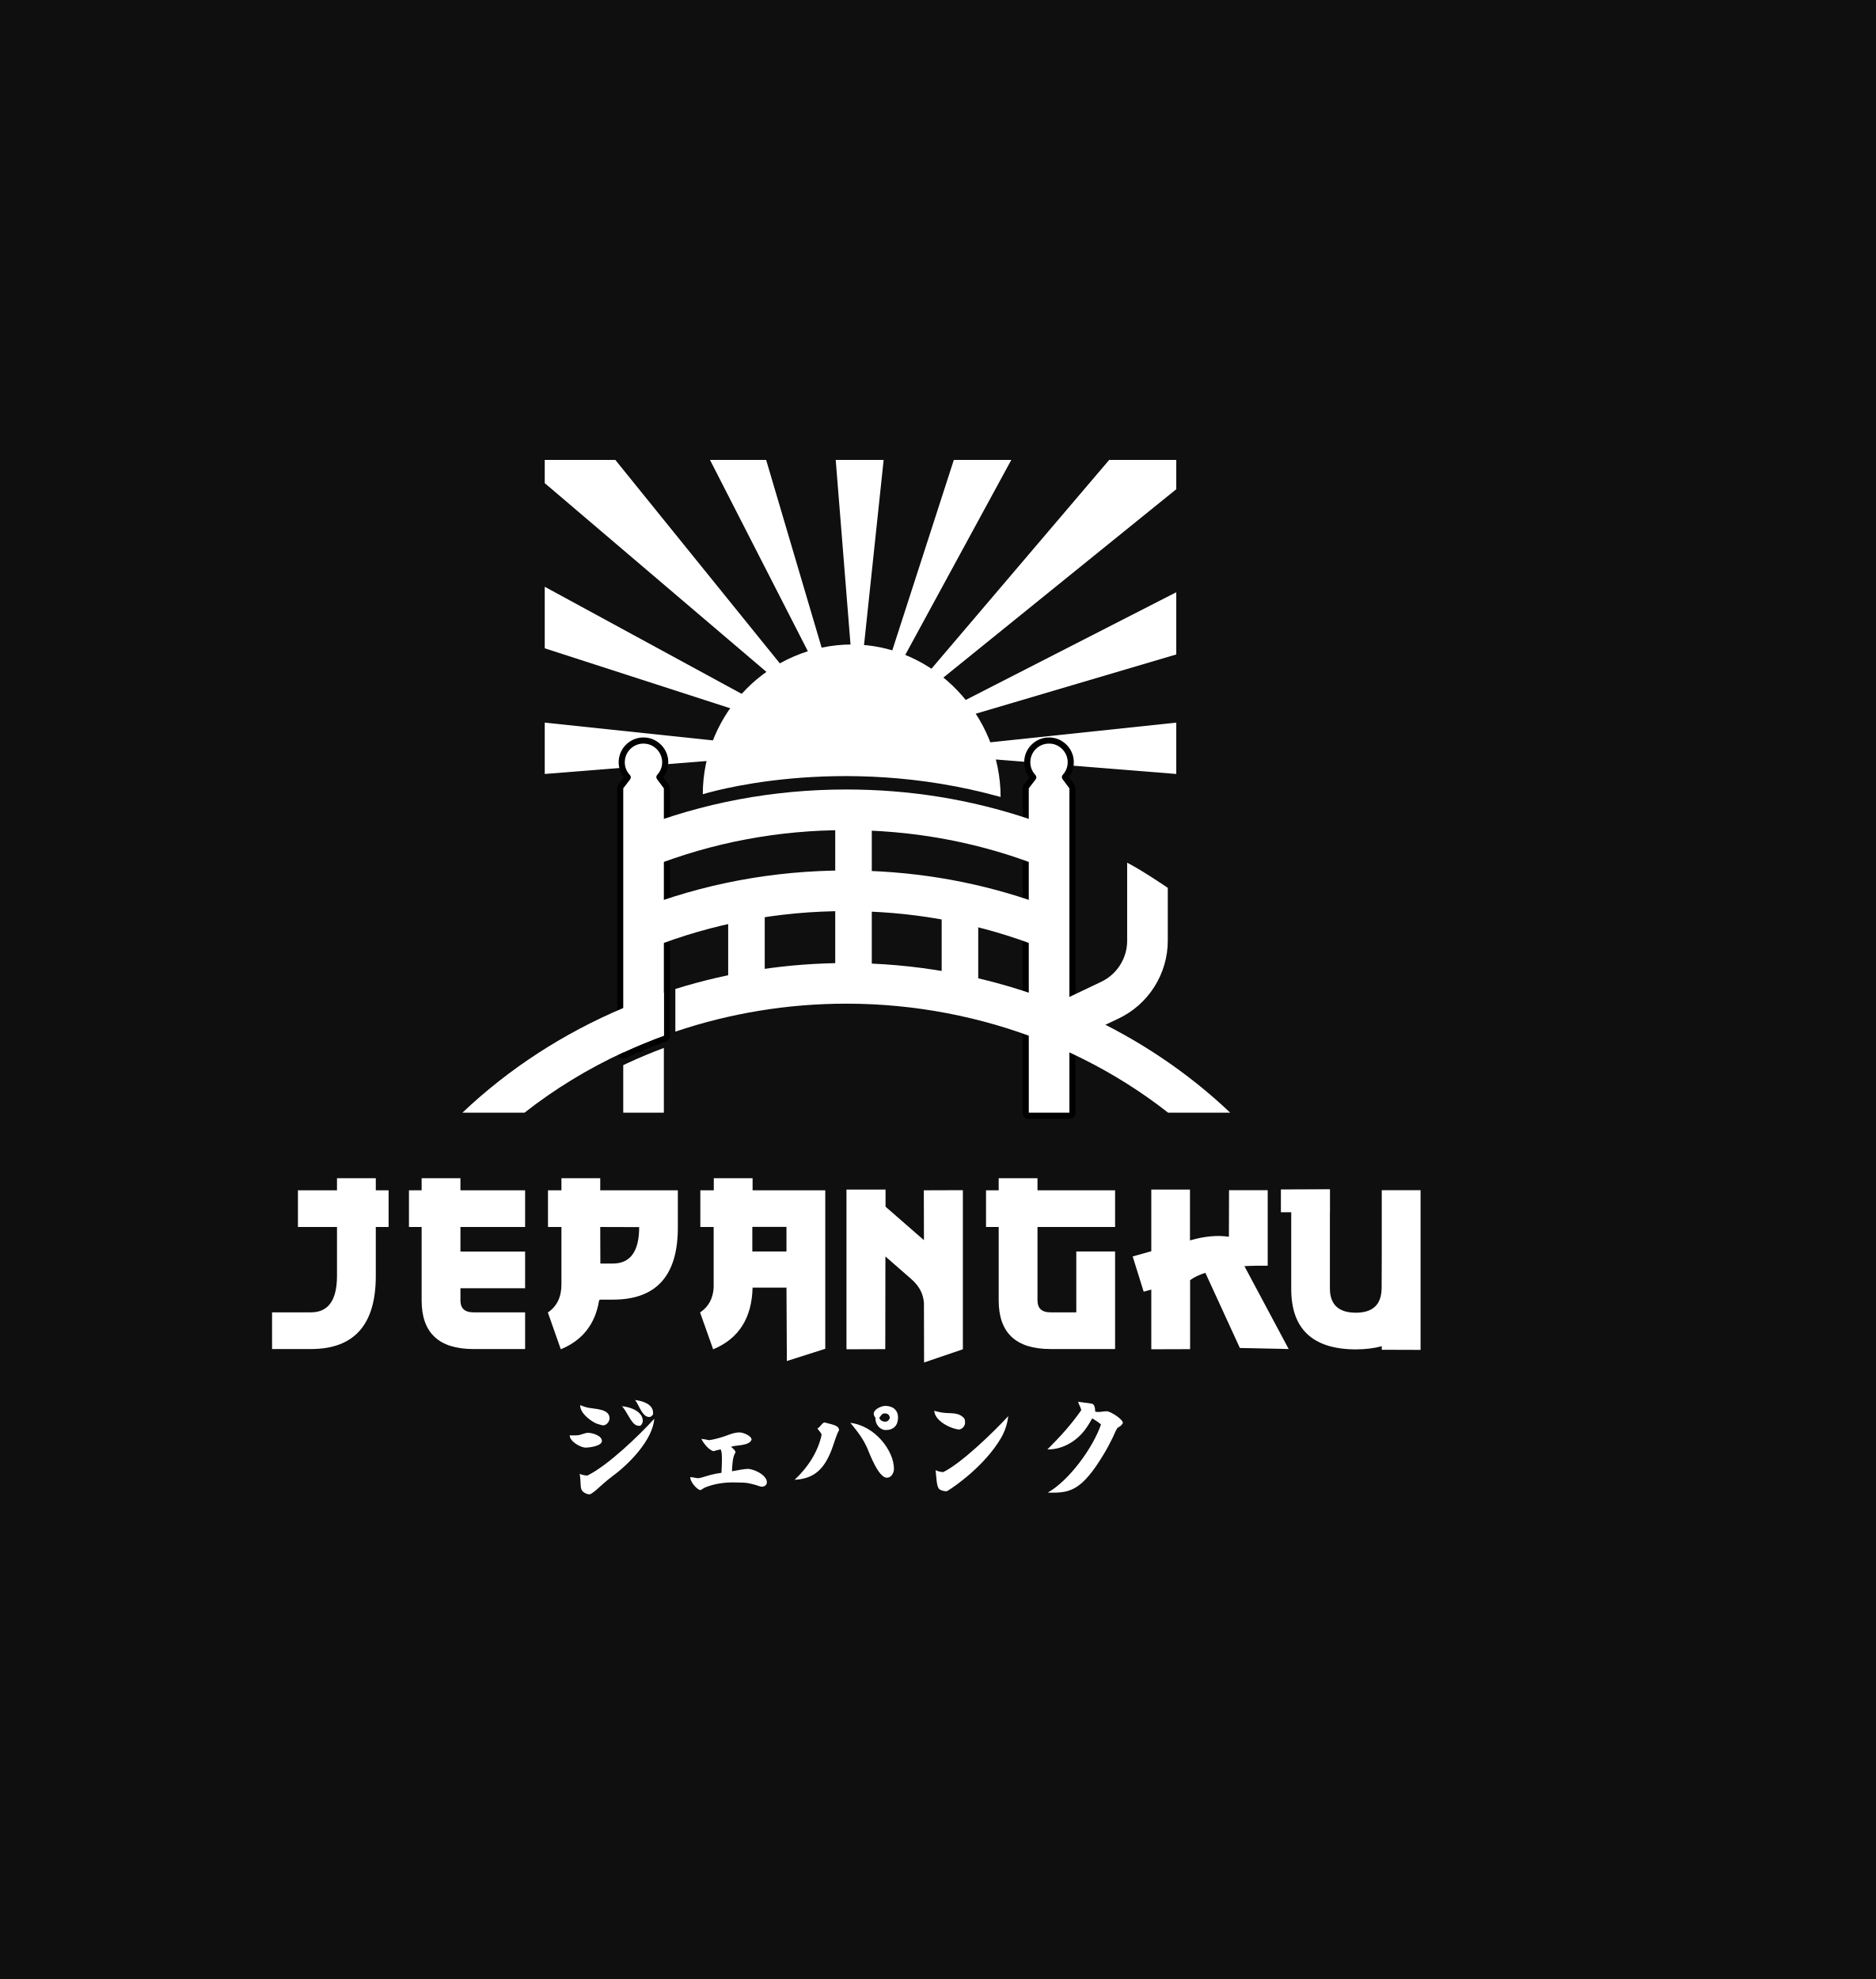
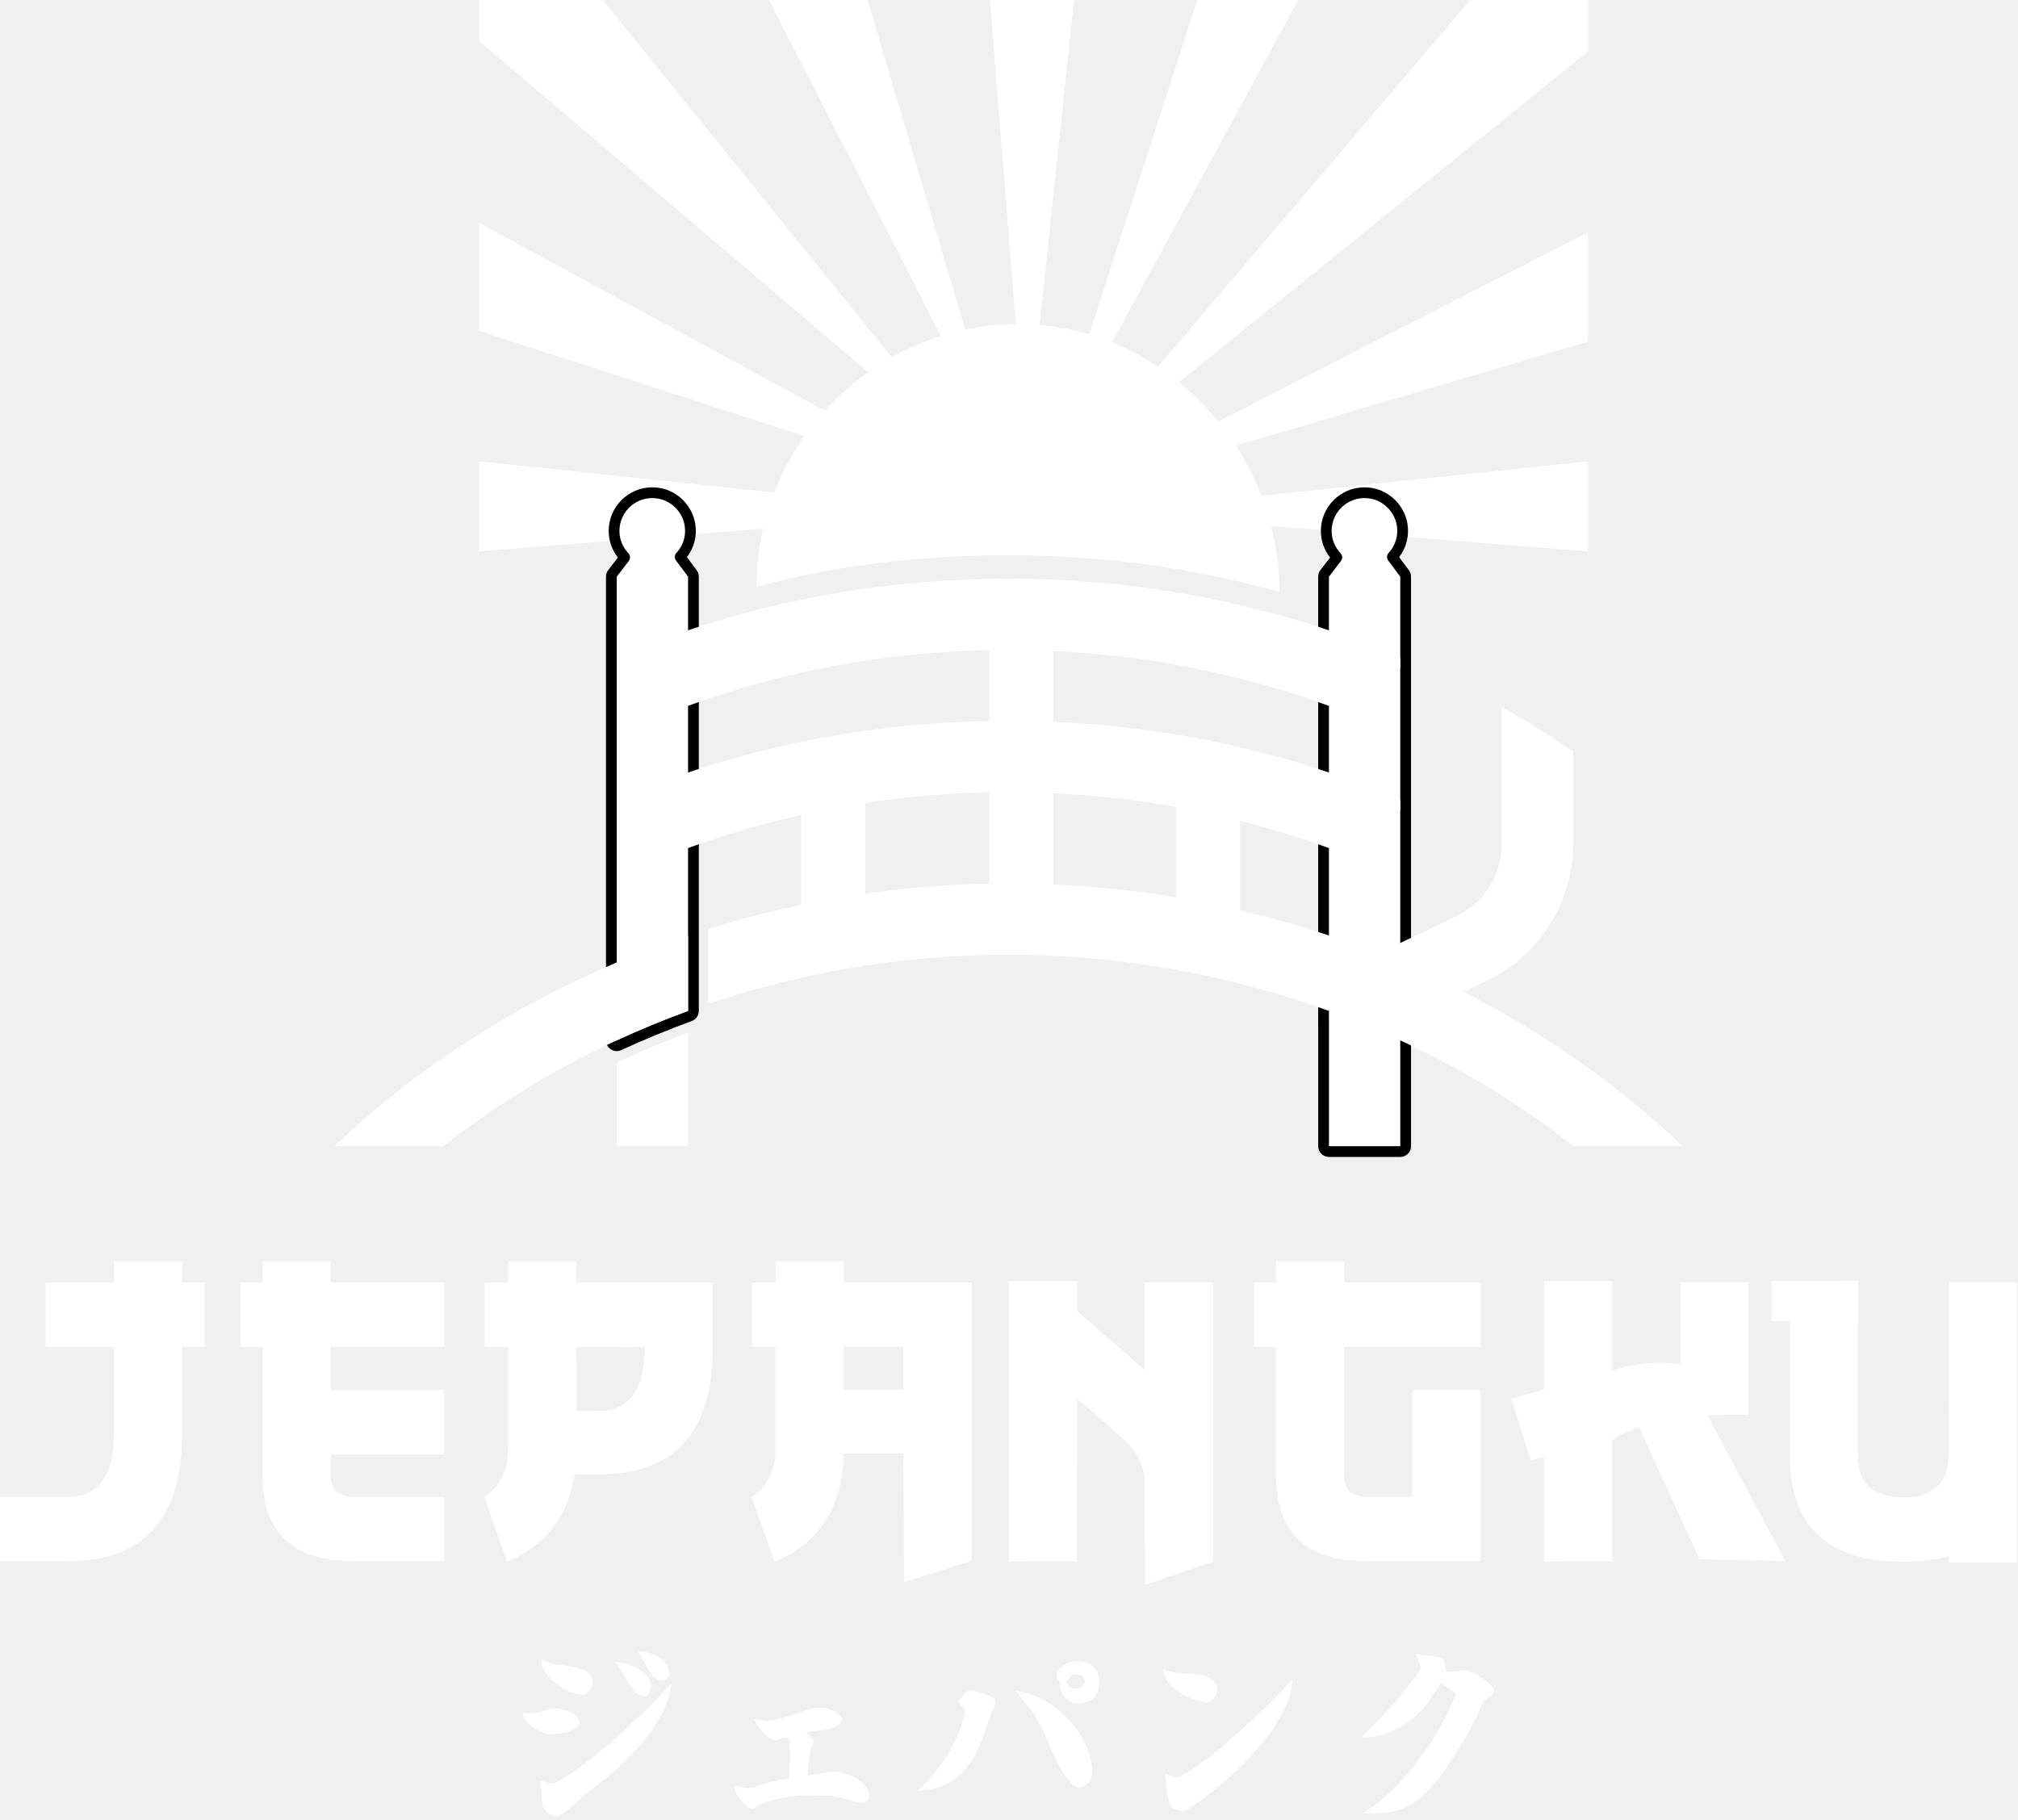
- <svg xmlns="http://www.w3.org/2000/svg" id="Layer_1" data-name="Layer 1" viewBox="0 0 1013.492 1069.473">
-   <defs>
-     <style>
-       .cls-1 {
-         fill: #fff;
-       }
- 
-       .cls-2 {
-         fill: #0f0f0f;
-       }
-     </style>
-   </defs>
-   <rect class="cls-2" x="-8.033" y="-15.071" width="1030.667" height="1089.333" />
-   <g>
-     <g>
-       <path class="cls-1" d="M307.915,775.648c.581.065,1.292.065,1.873.065,1.228,0,2.584,0,3.747-.323.904-.259,3.166-1.098,4.135-1.098,2.325,0,7.623,1.486,7.623,4.393,0,2.778-6.783,3.617-8.786,3.617-2.778,0-8.592-3.358-8.592-6.524v-.129ZM331.173,797.614c-1.68,1.226-3.23,2.519-4.781,3.876-1.55,1.228-6.331,6.073-7.882,6.073-.582,0-1.163-.194-1.68-.388-2.584-1.098-2.972-2.519-3.036-5.104-.065-1.873-.193-3.746-.517-5.555,1.357.516,2.714.84,4.135.904,11.177-5.492,27.715-21.449,36.178-30.688-.904,11.5-13.566,24.356-22.417,30.882ZM313.536,759.367c1.615.647,3.294,1.228,4.974,1.486,3.488.646,10.918.581,10.918,5.621,0,1.679-1.615,3.811-3.424,3.811-.84,0-3.166-.84-3.941-1.098-3.424-1.679-8.527-5.556-8.527-9.82ZM347.388,767.895c0,.84-.71,2.65-1.744,2.65-1.163,0-2.261-.388-3.037-1.163-2.648-2.714-3.876-6.59-6.46-9.432,4.329.323,11.241,2.713,11.241,7.946ZM352.944,763.502c0,.323,0,.712-.064.97-.517.646-1.163,1.291-2.003,1.291-3.941,0-5.556-6.783-7.688-9.174,3.812.453,9.755,2.067,9.755,6.912Z" />
-       <path class="cls-1" d="M373.039,798.259c1.486,0,3.036.581,4.457.581.775,0,5.362-1.485,6.589-1.809,1.939-.516,3.877-.84,5.814-1.098.129-2.454.259-4.974.259-7.494,0-3.552-.388-4.715-.711-5.168-1.356.259-2.584.582-3.877.969-2.584-.71-5.362-4.263-6.525-6.653,1.421.129,2.714.387,4.135.71,2.714-.387,5.491-1.163,8.075-2.003,2.843-.969,5.362-2.197,8.463-2.197,1.809,0,6.46,1.745,6.46,3.941-1.356,3.424-8.205,2.779-11.111,3.813.904.904,2.197,1.614,2.455,3.036-1.68,2.326-1.809,7.365-1.938,10.207,1.68-.388,6.978-1.292,8.463-1.292,3.359,0,10.401,3.295,10.401,7.236,0,1.551-1.356,2.391-2.842,2.391-.582,0-2.39-.71-3.101-.904-4.07-1.098-5.104-1.357-9.368-1.357-1.098,0-2.067-.065-3.101-.065-5.039,0-10.272.84-14.923,2.714-.517.193-2.455,1.55-2.714,1.485-2.197-.71-5.362-4.651-5.362-6.912v-.129Z" />
-       <path class="cls-1" d="M444.042,775.39c-.387-1.422-2.067-2.842-2.261-3.424,1.55-.775,2.131-2.583,3.683-3.294,6.718,1.614,7.752,2.131,8.011,4.198-1.55,2.585-2.907,7.753-4.135,10.854-3.812,9.691-8.98,15.44-19.898,15.958,6.978-6.461,12.598-14.924,14.601-24.292ZM483.127,793.801c0,2.132-1.42,4.782-3.811,4.782-4.587,0-9.303-12.921-10.853-16.539-1.616-3.424-3.748-7.043-8.916-13.116,13.373,1.551,23.58,15.118,23.58,24.872ZM472.209,763.955c0-2.455,4.264-4.199,6.202-4.199,4.005,0,6.912,2.132,6.912,6.331s-2.389,6.719-6.589,6.719c-3.23,0-5.621-3.102-5.621-6.139v-.581c-.581-.581-.904-1.357-.904-2.132ZM477.959,763.825c-1.42,0-1.873,1.422-2.778,2.326.453,1.485,1.809,2.132,3.23,2.132,1.42,0,2.132-.969,2.519-2.132-.387-1.744-1.162-2.326-2.972-2.326Z" />
-       <path class="cls-1" d="M510.199,763.502c4.264.453,7.946-.387,10.982,3.102.259.581.388,1.291.388,2.067,0,1.938-1.292,3.423-3.166,3.876-4.78-.453-13.179-4.652-13.502-10.143,1.745.516,3.554.904,5.298,1.097ZM505.613,794.512c1.291.582,2.713.97,4.135,1.035,9.948-4.846,27.262-21.708,35.144-30.235-.453,4.005-1.681,7.752-3.619,11.306-8.657,15.181-25.389,26.81-29.331,29.137-.193.129-.646.129-.84.129-1.034,0-3.811-.712-4.005-1.939-.969-1.291-1.163-7.493-1.485-9.432Z" />
-       <path class="cls-1" d="M566.085,783.271c7.299-7.365,12.21-12.661,18.282-21.189-.323-1.744-1.422-3.101-1.679-4.587,2.519.518,5.167.582,7.752,1.163,1.292.775,1.422,2.778,1.422,4.135.516.194,1.098.259,1.614.259,1.551,0,3.036-.388,4.587-.388,2.067,0,8.785,4.264,8.785,6.331-1.034,2.067-2.778,2.261-3.101,2.907-.904,1.422-1.55,3.295-2.326,4.846-1.55,3.166-3.166,6.267-5.039,9.303-11.435,19.057-17.959,20.608-27.715,20.608-.84,0-1.614,0-2.391-.065,11.5-6.461,24.486-24.292,28.75-36.825-1.486-1.226-3.166-2.325-4.717-3.294-1.292,2.26-2.583,4.457-4.199,6.524-4.458,5.88-11.951,10.272-19.445,10.272h-.581Z" />
-     </g>
-     <g>
-       <path class="cls-1" d="M168.076,729.03h-21.039v-19.826h21.039c9.367,0,14.049-6.587,14.049-19.76v-26.369h-21.108v-19.826h21.108v-6.542h20.969v6.542h6.92v19.826h-6.92v26.501c0,26.302-11.672,39.453-35.019,39.453Z" />
-       <path class="cls-1" d="M227.867,702.794v-39.718h-6.849v-19.826h6.849v-6.542h20.969v6.542h34.949v19.826h-34.949v13.284h34.949v19.826h-34.949v6.542c0,4.318,2.33,6.476,6.99,6.476h27.959v19.826h-27.959c-18.64,0-27.959-8.745-27.959-26.236Z" />
-       <path class="cls-1" d="M366.33,643.25v19.76c.141,26.171-11.487,39.278-34.88,39.322h-7.198l-.49.463c-2.05,12.733-8.947,21.522-20.69,26.368l-6.99-19.892c4.892-3.304,7.339-8.349,7.339-15.134v-31.061h-7.269v-19.826h7.269v-6.542h20.969v6.542h41.939ZM324.46,682.836h6.71c9.506,0,14.259-6.565,14.259-19.694l-21.039-.066.069,19.76Z" />
-       <path class="cls-1" d="M385.756,729.03l-.069.132v-.132l-.28.132-7.059-19.892c4.473-2.996,6.92-7.402,7.339-13.217v-32.978h-7.2v-19.826h7.269v-6.542h20.969v6.542h39.284v85.648l-20.761,6.609-.208-39.651h-18.314c-.419,16.389-7.408,27.448-20.969,33.175ZM406.586,676.293h18.453v-13.284h-18.453v13.284Z" />
-       <path class="cls-1" d="M499.335,670.213l-.069-26.963,21.108-.066v85.978l-20.969,7.137-.069-29.739c.325-6.08-2.028-11.257-7.061-15.53l-13.77-12.028-.069,50.093-20.969.066v-86.309h21.11v9.252l20.759,18.107Z" />
-       <path class="cls-1" d="M539.73,702.794v-39.718h-6.849v-19.826h6.849v-6.542h20.969v6.542h41.939v19.826h-41.939v39.652c0,4.318,2.33,6.476,6.99,6.476h13.98v-32.911h20.969v52.736h-34.949c-18.64,0-27.959-8.745-27.959-26.236Z" />
-       <path class="cls-1" d="M685.114,684.019c-32.638-.666-41.939,7.829-41.939,7.829v37.247l-20.969.066v-32.25l-4.124,1.123-5.941-19.033,10.065-2.842v-33.308h20.9v27.492l.629-.198c7.549-2.115,14.352-2.71,20.41-1.784l.069-25.179h20.9v40.836Z" />
-       <path class="cls-1" d="M718.729,642.787v53.332c-.047,8.855,4.636,13.283,14.049,13.283,9.181,0,13.817-4.428,13.91-13.283l.069-19.033v-33.903h20.969v86.309l-20.969-.066v-1.916c-4.053,1.101-8.691,1.674-13.908,1.718-23.44-.044-35.114-11.014-35.02-32.911v-53.398l20.9-.132Z" />
-       <rect class="cls-1" x="692.246" y="642.787" width="26.486" height="12.327" />
-       <polygon class="cls-1" points="650.643 686.14 670.07 728.467 696.452 729.03 670.633 680.688 650.643 686.14" />
-     </g>
-     <g>
-       <g>
-         <g>
-           <polygon class="cls-1" points="502.553 393.021 635.701 353.67 635.701 320.054 500.941 388.988 502.553 393.021" />
-           <polygon class="cls-1" points="599.447 248.546 491.266 375.621 494.297 378.731 635.701 264.375 635.701 248.546 599.447 248.546" />
-           <polygon class="cls-1" points="515.482 248.546 477.219 366.964 481.211 368.676 546.542 248.546 515.482 248.546" />
-           <polygon class="cls-1" points="451.652 248.546 460.935 364.363 465.279 364.418 477.552 248.546 451.652 248.546" />
-           <polygon class="cls-1" points="383.707 248.546 444.897 368.169 448.931 366.558 414.051 248.546 383.707 248.546" />
-           <polygon class="cls-1" points="294.401 248.546 294.401 261.091 431.531 377.846 434.642 374.813 332.543 248.546 294.401 248.546" />
-           <polygon class="cls-1" points="294.401 350.355 422.896 391.892 424.609 387.901 294.401 317.093 294.401 350.355" />
-           <polygon class="cls-1" points="294.401 418.265 420.295 408.174 420.35 403.831 294.401 390.512 294.401 418.265" />
-           <polygon class="cls-1" points="635.701 418.265 509.807 408.174 509.752 403.831 635.701 390.512 635.701 418.265" />
-         </g>
-         <path class="cls-1" d="M540.771,430.701c-.051-44.171-35.998-82.411-80.338-82.411-44.371,0-80.613,36.711-80.613,80.925,0,0,72.974-23.023,160.951,1.486Z" />
-       </g>
-       <g>
-         <g>
-           <path d="M555.994,604.615c-1.827,0-3.308-1.481-3.308-3.308v-38.482c-.002-.058-.005-.116-.005-.174v-136.655c0-.892.353-1.701.928-2.296l2.73-3.572c-1.832-2.342-2.829-5.203-2.829-8.183,0-7.395,6.017-13.411,13.412-13.411.791,0,1.593.07,2.384.207,5.506.959,9.97,5.501,10.853,11.045.586,3.666-.349,7.327-2.574,10.232l2.849,3.815c.506.58.814,1.336.814,2.163v144.436c.002.058.005.116.005.174v30.701c0,1.827-1.481,3.308-3.308,3.308h-21.95Z" />
-           <path d="M577.939,570.604v-144.608h-.017l-3.679-4.925c-.519-.695-.51-1.676.081-2.311,2.005-2.156,3.096-5.163,2.571-8.453-.661-4.146-4.019-7.587-8.155-8.308-6.381-1.111-11.92,3.77-11.92,9.945,0,2.684,1.066,5.101,2.781,6.903.611.642.626,1.644.088,2.347l-3.67,4.801h-.028v136.655c.002.001.003.001.005.002v38.654h21.95v-30.701c-.002-.001-.004-.002-.005-.003Z" />
-           <path d="M336.828,572.042c-.622,0-1.241-.175-1.781-.521-.952-.608-1.527-1.658-1.527-2.787v-142.737c0-.883.346-1.685.91-2.279l2.744-3.591c-1.832-2.343-2.828-5.203-2.828-8.183,0-7.395,6.017-13.411,13.411-13.411.791,0,1.593.07,2.384.207,5.505.958,9.969,5.5,10.854,11.044.586,3.666-.349,7.328-2.575,10.233l2.851,3.815c.506.58.814,1.336.814,2.163v133.683c0,1.39-.869,2.631-2.174,3.108-7.357,2.683-14.656,5.694-21.695,8.949-.441.205-.915.305-1.388.305Z" />
-           <path d="M355.078,421.072c-.519-.695-.51-1.676.081-2.311,2.005-2.156,3.096-5.163,2.571-8.453-.662-4.146-4.019-7.587-8.156-8.308-6.381-1.111-11.92,3.77-11.92,9.945,0,2.684,1.066,5.101,2.781,6.903.611.642.626,1.644.088,2.347l-3.67,4.802h-.025v142.737c7.167-3.314,14.487-6.332,21.949-9.054v-133.683h-.019l-3.68-4.926Z" />
-         </g>
-         <path class="cls-1" d="M336.825,544.739c7.188-3.04,14.509-5.806,21.949-8.286v23.222c-7.463,2.722-14.783,5.74-21.949,9.054-19.052,8.813-36.985,19.733-53.348,32.573h-33.561c25.11-23.837,54.665-42.922,86.909-56.564Z" />
-         <path class="cls-1" d="M664.848,601.303h-33.561c-14.124-11.084-29.412-20.731-45.578-28.831-7.156-3.589-14.476-6.87-21.949-9.833-33.242-13.203-69.404-20.248-106.389-20.248-31.849,0-63.105,5.224-92.385,15.112v-23.058c29.478-9.175,60.668-14.004,92.385-14.004,36.787,0,72.85,6.486,106.389,18.723,7.441,2.711,14.761,5.718,21.949,8.988,29.226,13.334,56.059,31.234,79.139,53.15Z" />
-         <path class="cls-1" d="M577.939,494.626v3.083l-7.523,17.559c-4.758-2.044-9.567-3.954-14.426-5.714-31.282-11.41-64.39-17.191-98.621-17.191-36.677,0-72.181,6.669-105.541,19.821l-8.059-20.425c35.94-14.158,74.158-21.346,113.6-21.346,34.097,0,67.171,5.328,98.621,15.884,7.406,2.48,14.728,5.261,21.949,8.327Z" />
-         <path class="cls-1" d="M577.939,450.861v3.083l-7.523,17.559c-4.758-2.044-9.567-3.954-14.426-5.713-31.282-11.41-64.39-17.191-98.621-17.191-36.677,0-72.181,6.669-105.541,19.821l-8.059-20.425c35.94-14.175,74.158-21.346,113.6-21.346,34.097,0,67.171,5.328,98.621,15.884,7.406,2.48,14.728,5.261,21.949,8.327Z" />
-         <path class="cls-1" d="M339.439,574.387c6.277-2.908,12.775-5.619,19.338-8.066v34.987h-21.949v-25.692c.867-.417,1.734-.823,2.612-1.229Z" />
-         <path class="cls-1" d="M630.974,479.715s-13.378-9.172-21.813-13.513v42.222c0,9.399-5.483,18.083-13.967,22.122l-32.876,15.655,9.436,19.818,32.876-15.655c16.087-7.66,26.481-24.122,26.481-41.94v-28.494" />
-         <g>
-           <path class="cls-1" d="M577.939,570.604v-144.608h-.017l-3.679-4.925c-.519-.695-.51-1.676.081-2.311,2.005-2.156,3.096-5.163,2.571-8.453-.661-4.146-4.019-7.587-8.155-8.308-6.381-1.111-11.92,3.77-11.92,9.945,0,2.684,1.066,5.101,2.781,6.903.611.642.626,1.644.088,2.347l-3.67,4.801h-.028v136.655c.002.001.003.001.005.002v38.654h21.95v-30.701c-.002-.001-.004-.002-.005-.003Z" />
-           <path class="cls-1" d="M355.078,421.072c-.519-.695-.51-1.676.081-2.311,2.005-2.156,3.096-5.163,2.571-8.453-.662-4.146-4.019-7.587-8.156-8.308-6.381-1.111-11.92,3.77-11.92,9.945,0,2.684,1.066,5.101,2.781,6.903.611.642.626,1.644.088,2.347l-3.67,4.802h-.025v142.737c7.167-3.314,14.487-6.332,21.949-9.054v-133.683h-.019l-3.68-4.926Z" />
-         </g>
-         <rect class="cls-1" x="451.393" y="436.162" width="19.754" height="100.827" />
-         <rect class="cls-1" x="393.537" y="486.19" width="19.754" height="47.481" />
-         <rect class="cls-1" x="508.915" y="486.19" width="19.754" height="47.481" />
-       </g>
-     </g>
-   </g>
+ <svg xmlns="http://www.w3.org/2000/svg" width="621" height="560" viewBox="0 0 621 560" fill="none">
+   <path d="M160.878 527.103C161.459 527.167 162.17 527.167 162.751 527.167C163.979 527.167 165.335 527.167 166.498 526.844C167.403 526.585 169.664 525.745 170.633 525.745C172.958 525.745 178.256 527.232 178.256 530.139C178.256 532.916 171.473 533.756 169.47 533.756C166.692 533.756 160.878 530.398 160.878 527.232V527.103ZM184.135 549.068C182.455 550.295 180.905 551.587 179.354 552.944C177.804 554.172 173.023 559.017 171.473 559.017C170.891 559.017 170.31 558.823 169.793 558.628C167.209 557.53 166.821 556.11 166.756 553.525C166.692 551.652 166.563 549.778 166.24 547.97C167.597 548.486 168.953 548.809 170.374 548.874C181.551 543.382 198.09 527.425 206.552 518.186C205.648 529.686 192.986 542.543 184.135 549.068ZM166.498 510.821C168.114 511.468 169.793 512.049 171.473 512.308C174.961 512.953 182.391 512.889 182.391 517.929C182.391 519.608 180.775 521.74 178.967 521.74C178.127 521.74 175.801 520.901 175.026 520.642C171.602 518.963 166.498 515.085 166.498 510.821ZM200.35 519.349C200.35 520.189 199.64 521.999 198.606 521.999C197.443 521.999 196.345 521.611 195.569 520.836C192.921 518.122 191.694 514.246 189.109 511.404C193.438 511.727 200.35 514.117 200.35 519.349ZM205.906 514.956C205.906 515.28 205.906 515.668 205.842 515.926C205.325 516.572 204.679 517.217 203.839 517.217C199.898 517.217 198.283 510.435 196.151 508.044C199.963 508.497 205.906 510.111 205.906 514.956Z" fill="white" />
+   <path d="M226.002 549.714C227.488 549.714 229.038 550.295 230.459 550.295C231.234 550.295 235.822 548.81 237.049 548.486C238.987 547.97 240.925 547.647 242.863 547.388C242.993 544.934 243.122 542.414 243.122 539.894C243.122 536.341 242.734 535.178 242.411 534.725C241.055 534.984 239.827 535.308 238.535 535.694C235.95 534.984 233.173 531.432 232.01 529.041C233.431 529.17 234.723 529.428 236.144 529.751C238.858 529.364 241.636 528.588 244.22 527.748C247.063 526.78 249.582 525.552 252.683 525.552C254.492 525.552 259.143 527.297 259.143 529.492C257.787 532.917 250.938 532.271 248.032 533.305C248.936 534.209 250.228 534.919 250.486 536.341C248.806 538.667 248.678 543.706 248.548 546.548C250.228 546.16 255.526 545.256 257.012 545.256C260.371 545.256 267.412 548.551 267.412 552.492C267.412 554.043 266.056 554.882 264.57 554.882C263.989 554.882 262.18 554.172 261.469 553.978C257.399 552.88 256.365 552.621 252.101 552.621C251.003 552.621 250.034 552.556 249.001 552.556C243.962 552.556 238.729 553.396 234.077 555.27C233.56 555.463 231.622 556.82 231.364 556.756C229.167 556.045 226.002 552.105 226.002 549.843V549.714Z" fill="white" />
+   <path d="M297.005 526.844C296.617 525.422 294.938 524.002 294.744 523.42C296.295 522.645 296.875 520.836 298.427 520.126C305.145 521.741 306.178 522.257 306.437 524.324C304.887 526.909 303.53 532.077 302.303 535.178C298.491 544.869 293.322 550.618 282.404 551.136C289.382 544.675 295.002 536.212 297.005 526.844ZM336.09 545.256C336.09 547.388 334.669 550.038 332.279 550.038C327.691 550.038 322.976 537.116 321.426 533.499C319.81 530.075 317.678 526.456 312.51 520.383C325.883 521.935 336.09 535.502 336.09 545.256ZM325.172 515.409C325.172 512.954 329.436 511.21 331.374 511.21C335.38 511.21 338.287 513.342 338.287 517.541C338.287 521.741 335.897 524.261 331.698 524.261C328.467 524.261 326.077 521.158 326.077 518.122V517.541C325.496 516.961 325.172 516.184 325.172 515.409ZM330.922 515.28C329.501 515.28 329.048 516.702 328.144 517.606C328.597 519.091 329.953 519.738 331.374 519.738C332.795 519.738 333.506 518.769 333.893 517.606C333.506 515.862 332.731 515.28 330.922 515.28Z" fill="white" />
+   <path d="M363.161 514.956C367.425 515.409 371.107 514.57 374.143 518.059C374.402 518.64 374.531 519.35 374.531 520.126C374.531 522.064 373.239 523.549 371.366 524.002C366.585 523.549 358.187 519.35 357.863 513.859C359.609 514.376 361.417 514.764 363.161 514.956ZM358.575 545.966C359.866 546.548 361.288 546.936 362.71 547.001C372.658 542.155 389.971 525.293 397.854 516.766C397.401 520.772 396.173 524.518 394.235 528.072C385.578 543.253 368.847 554.882 364.905 557.208C364.712 557.338 364.259 557.338 364.065 557.338C363.032 557.338 360.254 556.626 360.06 555.398C359.091 554.107 358.897 547.905 358.575 545.966Z" fill="white" />
+   <path d="M419.048 534.725C426.347 527.36 431.258 522.064 437.33 513.536C437.007 511.792 435.908 510.435 435.651 508.948C438.17 509.466 440.818 509.53 443.403 510.111C444.695 510.886 444.825 512.889 444.825 514.246C445.341 514.44 445.923 514.505 446.439 514.505C447.99 514.505 449.475 514.117 451.027 514.117C453.094 514.117 459.812 518.381 459.812 520.448C458.778 522.515 457.034 522.709 456.711 523.355C455.807 524.777 455.161 526.65 454.385 528.201C452.835 531.367 451.219 534.468 449.346 537.504C437.911 556.561 431.387 558.112 421.631 558.112C420.792 558.112 420.017 558.112 419.241 558.048C430.74 551.587 443.726 533.756 447.99 521.223C446.504 519.996 444.825 518.898 443.273 517.929C441.981 520.189 440.69 522.386 439.074 524.453C434.616 530.333 427.123 534.725 419.629 534.725H419.048Z" fill="white" />
+   <path d="M21.039 480.484H0V460.658H21.039C30.406 460.658 35.088 454.071 35.088 440.898V414.529H13.98V394.704H35.088V388.161H56.058V394.704H62.978V414.529H56.058V441.031C56.058 467.333 44.386 480.484 21.039 480.484Z" fill="white" />
+   <path d="M80.83 454.248V414.529H73.981V394.704H80.83V388.161H101.799V394.704H136.748V414.529H101.799V427.813H136.748V447.639H101.799V454.182C101.799 458.499 104.129 460.658 108.789 460.658H136.748V480.484H108.789C90.149 480.484 80.83 471.738 80.83 454.248Z" fill="white" />
+   <path d="M219.293 394.704V414.463C219.434 440.634 207.806 453.741 184.414 453.785H177.215L176.726 454.248C174.675 466.98 167.779 475.77 156.036 480.616L149.046 460.724C153.938 457.42 156.385 452.375 156.385 445.59V414.529H149.115V394.704H156.385V388.161H177.354V394.704H219.293ZM177.424 434.29H184.134C193.64 434.29 198.393 427.725 198.393 414.595L177.354 414.529L177.424 434.29Z" fill="white" />
+   <path d="M238.719 480.484L238.649 480.616V480.484L238.37 480.616L231.311 460.724C235.784 457.728 238.231 453.322 238.649 447.507V414.529H231.449V394.704H238.719V388.161H259.688V394.704H298.972V480.352L278.211 486.96L278.003 447.309H259.688C259.27 463.698 252.28 474.756 238.719 480.484ZM259.549 427.747H278.003V414.463H259.549V427.747Z" fill="white" />
+   <path d="M352.298 421.666L352.229 394.703L373.337 394.637V480.615L352.368 487.753L352.298 458.014C352.624 451.934 350.27 446.757 345.237 442.484L331.468 430.456L331.398 480.549L310.429 480.615V394.307H331.539V403.559L352.298 421.666Z" fill="white" />
+   <path d="M392.693 454.248V414.529H385.844V394.704H392.693V388.161H413.662V394.704H455.601V414.529H413.662V454.182C413.662 458.499 415.992 460.658 420.652 460.658H434.632V427.747H455.601V480.484H420.652C402.013 480.484 392.693 471.738 392.693 454.248Z" fill="white" />
+   <path d="M538.076 435.473C505.438 434.807 496.137 443.302 496.137 443.302V480.549L475.168 480.615V448.366L471.043 449.489L465.103 430.456L475.168 427.615V394.307H496.068V421.798L496.697 421.6C504.246 419.485 511.049 418.89 517.107 419.816L517.176 394.637H538.076V435.473Z" fill="white" />
+   <path d="M571.693 394.241V447.573C571.645 456.429 576.329 460.856 585.742 460.856C594.923 460.856 599.559 456.429 599.652 447.573L599.721 428.541V394.638H620.691V480.946L599.721 480.88V478.964C595.668 480.065 591.03 480.638 585.813 480.682C562.373 480.638 550.699 469.668 550.793 447.771V394.373L571.693 394.241Z" fill="white" />
+   <path d="M571.695 394.241H545.209V406.568H571.695V394.241Z" fill="white" />
+   <path d="M503.606 437.593L523.033 479.921L549.415 480.483L523.596 432.142L503.606 437.593Z" fill="white" />
+   <path d="M355.516 144.476L488.665 105.124V71.509L353.904 140.442L355.516 144.476Z" fill="white" />
+   <path d="M452.41 0L344.229 127.075L347.261 130.185L488.664 15.83V0H452.41Z" fill="white" />
+   <path d="M368.446 0L330.183 118.418L334.175 120.131L399.506 0H368.446Z" fill="white" />
+   <path d="M304.615 0L313.898 115.817L318.242 115.872L330.515 0H304.615Z" fill="white" />
+   <path d="M236.671 0L297.861 119.624L301.895 118.013L267.015 0H236.671Z" fill="white" />
+   <path d="M147.364 0V12.546L284.494 129.3L287.605 126.267L185.506 0H147.364Z" fill="white" />
+   <path d="M147.364 101.809L275.86 143.347L277.572 139.355L147.364 68.548V101.809Z" fill="white" />
+   <path d="M147.364 169.719L273.258 159.629L273.313 155.285L147.364 141.966V169.719Z" fill="white" />
+   <path d="M488.664 169.719L362.77 159.629L362.715 155.285L488.664 141.966V169.719Z" fill="white" />
+   <path d="M393.734 182.155C393.683 137.984 357.735 99.744 313.396 99.744C269.025 99.744 232.783 136.455 232.783 180.669C232.783 180.669 305.758 157.646 393.734 182.155Z" fill="white" />
+   <path d="M408.958 356.07C407.131 356.07 405.65 354.589 405.65 352.762V314.281C405.648 314.223 405.646 314.165 405.646 314.106V177.452C405.646 176.559 405.999 175.75 406.573 175.155L409.303 171.583C407.471 169.241 406.474 166.38 406.474 163.4C406.474 156.005 412.491 149.989 419.886 149.989C420.677 149.989 421.479 150.059 422.27 150.197C427.777 151.156 432.24 155.697 433.123 161.242C433.709 164.908 432.775 168.569 430.549 171.474L433.398 175.289C433.904 175.869 434.211 176.625 434.211 177.452V321.887C434.214 321.945 434.216 322.003 434.216 322.062V352.762C434.216 354.589 432.735 356.07 430.908 356.07H408.958Z" fill="black" />
+   <path d="M430.902 322.059V177.452H430.885L427.206 172.527C426.686 171.832 426.696 170.851 427.287 170.215C429.292 168.06 430.382 165.052 429.857 161.763C429.196 157.617 425.838 154.176 421.702 153.455C415.321 152.344 409.782 157.226 409.782 163.4C409.782 166.085 410.848 168.502 412.563 170.303C413.173 170.945 413.189 171.947 412.651 172.651L408.981 177.452H408.953V314.107C408.955 314.108 408.957 314.108 408.958 314.109V352.763H430.908V322.062C430.906 322.061 430.904 322.06 430.902 322.059Z" fill="black" />
+   <path d="M189.791 323.497C189.169 323.497 188.551 323.322 188.01 322.976C187.059 322.368 186.483 321.318 186.483 320.189V177.452C186.483 176.569 186.83 175.767 187.394 175.174L190.138 171.583C188.305 169.24 187.31 166.38 187.31 163.4C187.31 156.005 193.326 149.989 200.721 149.989C201.512 149.989 202.314 150.059 203.105 150.197C208.61 151.155 213.073 155.697 213.959 161.241C214.545 164.908 213.61 168.569 211.383 171.474L214.235 175.289C214.741 175.869 215.048 176.625 215.048 177.452V311.135C215.048 312.525 214.179 313.766 212.874 314.243C205.517 316.926 198.218 319.936 191.179 323.191C190.738 323.396 190.264 323.497 189.791 323.497Z" fill="black" />
+   <path d="M208.041 172.527C207.522 171.832 207.531 170.851 208.122 170.215C210.127 168.06 211.218 165.052 210.693 161.763C210.031 157.617 206.673 154.176 202.537 153.455C196.156 152.344 190.617 157.226 190.617 163.4C190.617 166.085 191.684 168.502 193.398 170.303C194.009 170.945 194.024 171.947 193.486 172.651L189.816 177.453H189.791V320.19C196.958 316.875 204.278 313.857 211.74 311.136V177.453H211.721L208.041 172.527Z" fill="black" />
+   <path d="M189.789 296.194C196.977 293.154 204.297 290.388 211.738 287.908V311.131C204.275 313.852 196.955 316.87 189.789 320.185C170.736 328.997 152.804 339.917 136.441 352.758H102.88C127.99 328.921 157.545 309.836 189.789 296.194Z" fill="white" />
+   <path d="M517.811 352.757H484.25C470.126 341.673 454.838 332.026 438.672 323.927C431.517 320.338 424.197 317.056 416.723 314.093C383.481 300.891 347.319 293.845 310.334 293.845C278.486 293.845 247.23 299.069 217.949 308.957V285.899C247.427 276.724 278.617 271.896 310.334 271.896C347.121 271.896 383.184 278.382 416.723 290.618C424.164 293.329 431.484 296.336 438.672 299.607C467.898 312.941 494.731 330.841 517.811 352.757Z" fill="white" />
+   <path d="M430.903 246.08V249.163L423.379 266.723C418.621 264.679 413.812 262.768 408.953 261.009C377.671 249.599 344.563 243.818 310.332 243.818C273.655 243.818 238.151 250.487 204.792 263.64L196.732 243.215C232.672 229.057 270.891 221.869 310.332 221.869C344.429 221.869 377.504 227.197 408.953 237.753C416.359 240.233 423.681 243.014 430.903 246.08Z" fill="white" />
+   <path d="M430.903 202.316V205.399L423.379 222.958C418.621 220.914 413.812 219.004 408.953 217.245C377.671 205.834 344.563 200.054 310.332 200.054C273.655 200.054 238.151 206.722 204.792 219.875L196.732 199.451C232.672 185.276 270.891 178.104 310.332 178.104C344.429 178.104 377.504 183.433 408.953 193.988C416.359 196.468 423.681 199.25 430.903 202.316Z" fill="white" />
+   <path d="M192.403 325.842C198.68 322.933 205.178 320.223 211.74 317.775V352.763H189.791V327.071C190.658 326.654 191.525 326.248 192.403 325.842Z" fill="white" />
+   <path d="M483.937 231.169C483.937 231.169 470.558 221.997 462.124 217.656V259.878C462.124 269.277 456.641 277.961 448.157 282.001L415.281 297.656L424.717 317.474L457.593 301.819C473.68 294.158 484.074 277.696 484.074 259.878V231.384" fill="white" />
+   <path d="M430.902 322.059V177.452H430.885L427.206 172.527C426.686 171.832 426.696 170.851 427.287 170.215C429.292 168.06 430.382 165.052 429.857 161.763C429.196 157.617 425.838 154.176 421.702 153.455C415.321 152.344 409.782 157.226 409.782 163.4C409.782 166.085 410.848 168.502 412.563 170.303C413.173 170.945 413.189 171.947 412.651 172.651L408.981 177.452H408.953V314.107C408.955 314.108 408.957 314.108 408.958 314.109V352.763H430.908V322.062C430.906 322.061 430.904 322.06 430.902 322.059Z" fill="white" />
+   <path d="M208.041 172.527C207.522 171.832 207.531 170.851 208.122 170.215C210.127 168.06 211.218 165.052 210.693 161.763C210.031 157.617 206.673 154.176 202.537 153.455C196.156 152.344 190.617 157.226 190.617 163.4C190.617 166.085 191.684 168.502 193.398 170.303C194.009 170.945 194.024 171.947 193.486 172.651L189.816 177.453H189.791V320.19C196.958 316.875 204.278 313.857 211.74 311.136V177.453H211.721L208.041 172.527Z" fill="white" />
+   <path d="M324.111 187.617H304.356V288.444H324.111V187.617Z" fill="white" />
+   <path d="M266.254 237.645H246.5V285.125H266.254V237.645Z" fill="white" />
+   <path d="M381.632 237.645H361.878V285.125H381.632V237.645Z" fill="white" />
</svg>
